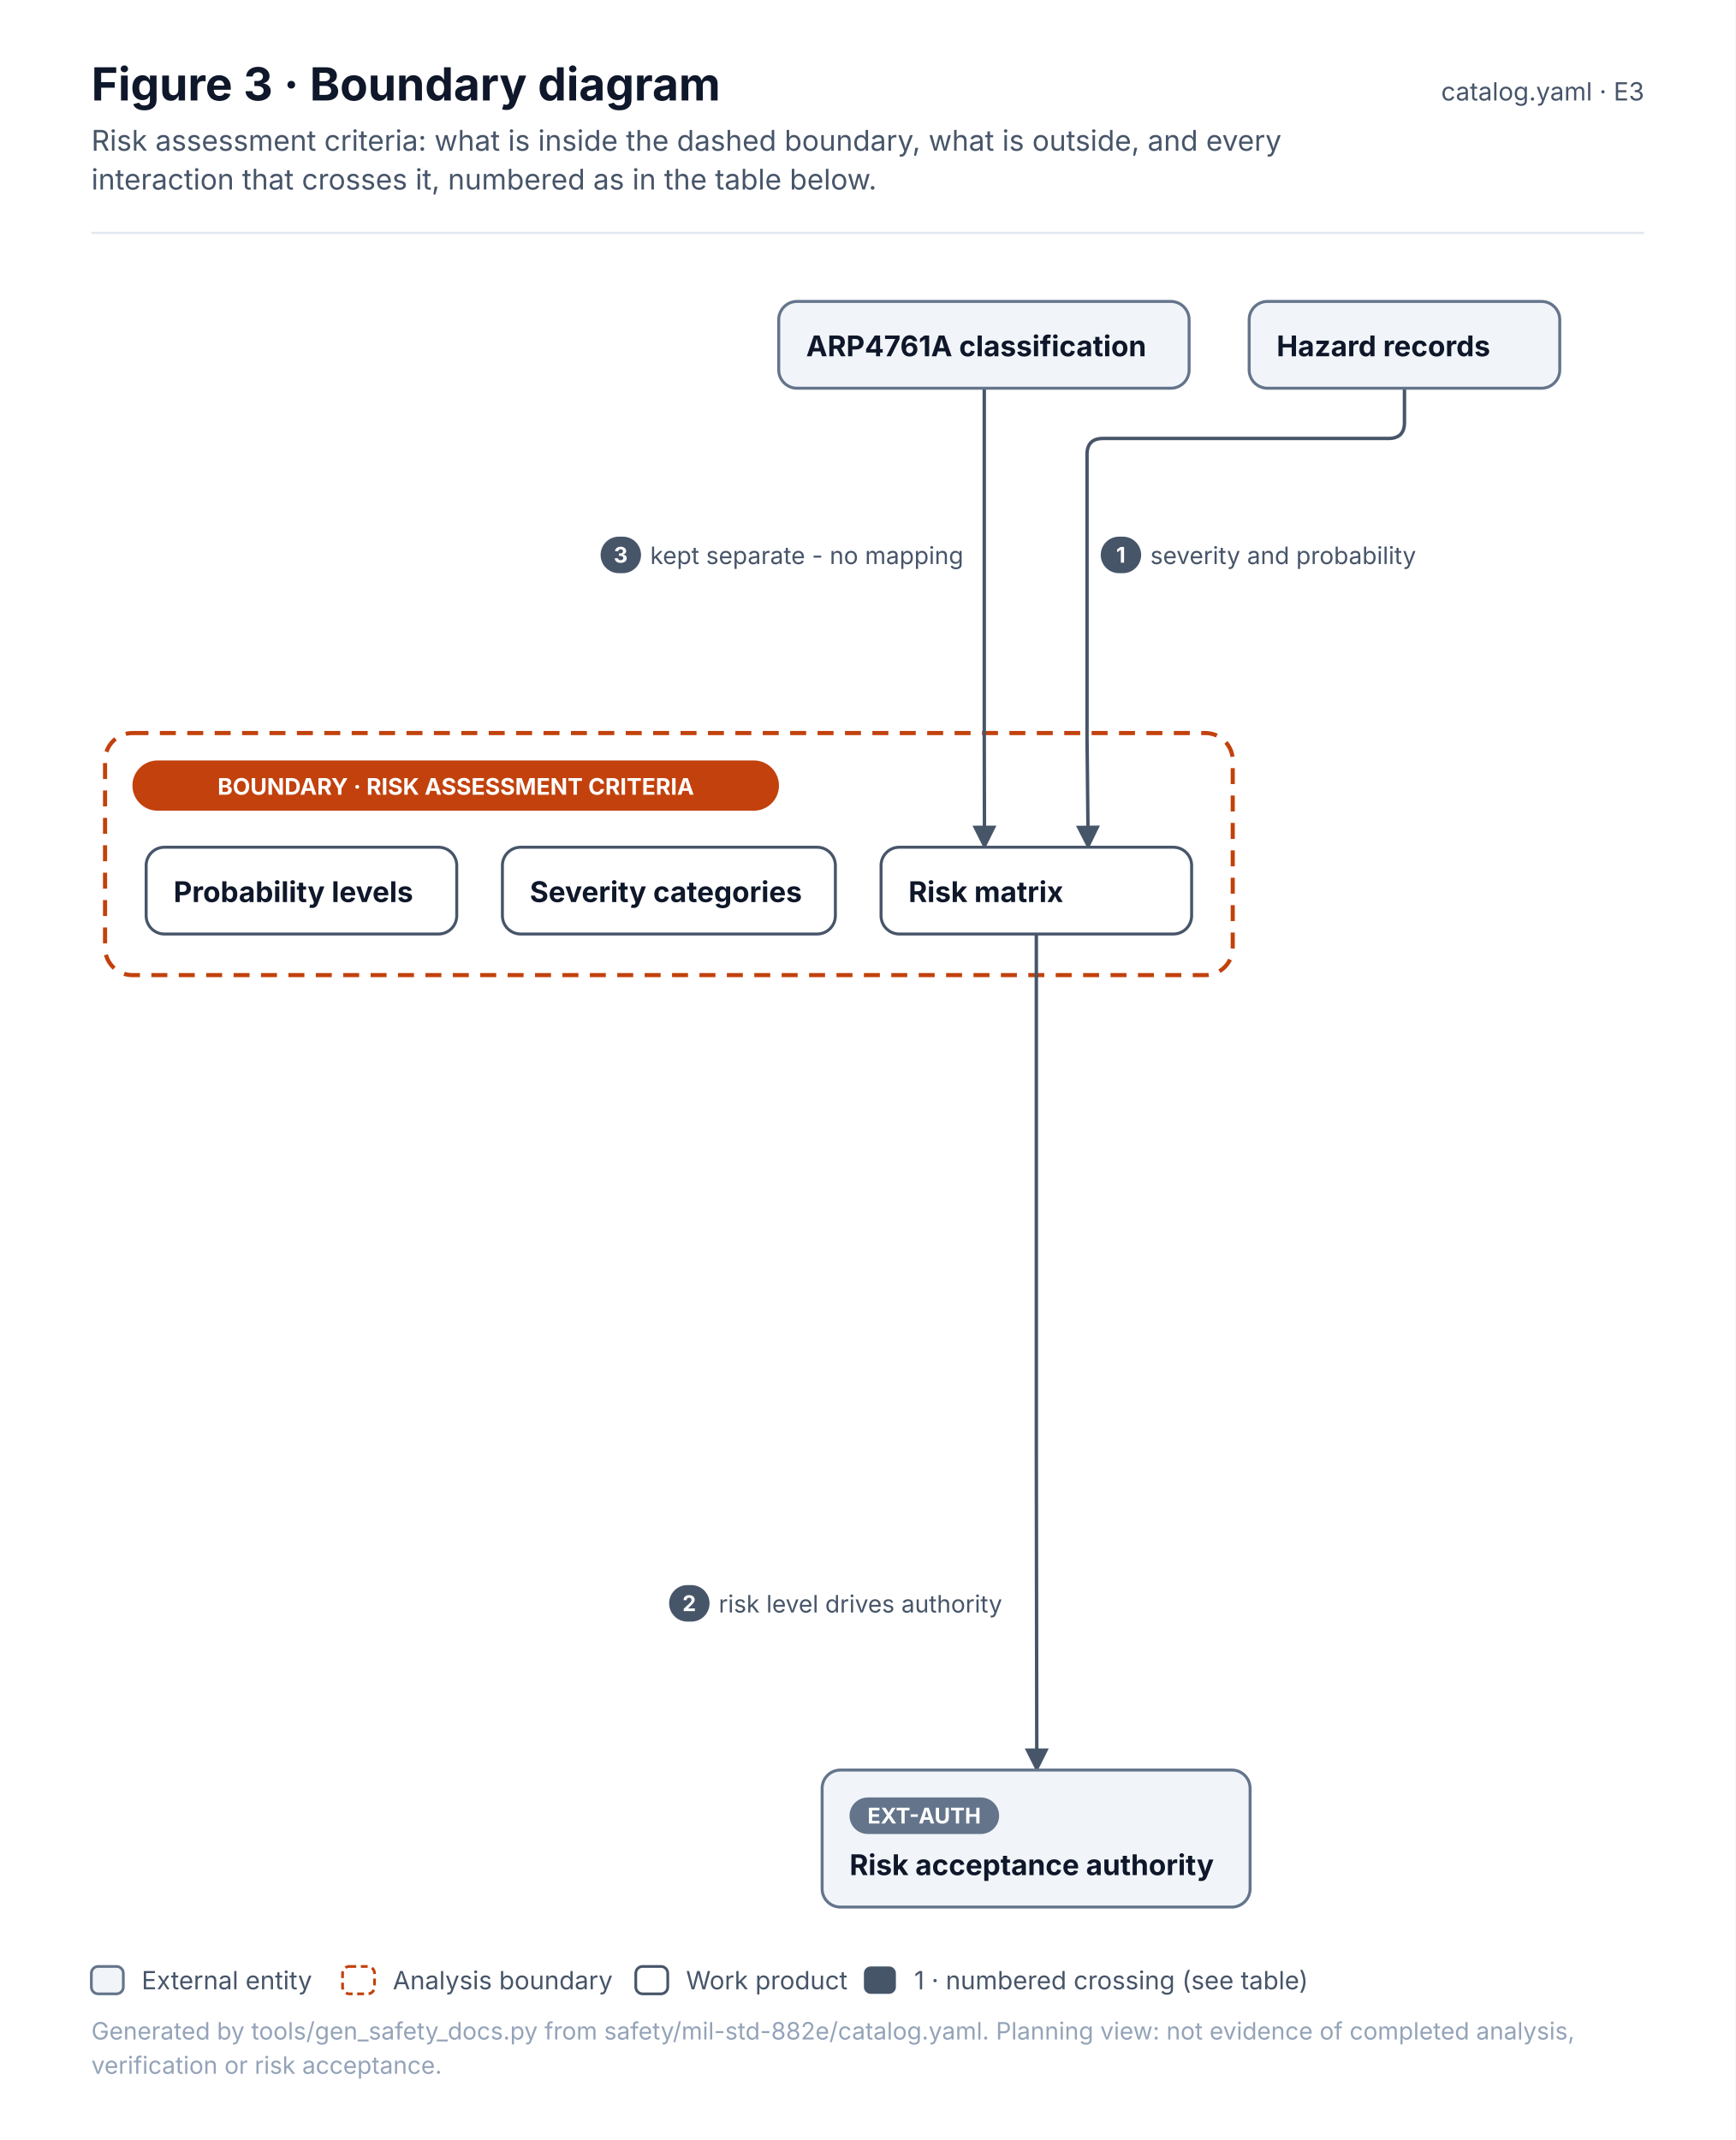
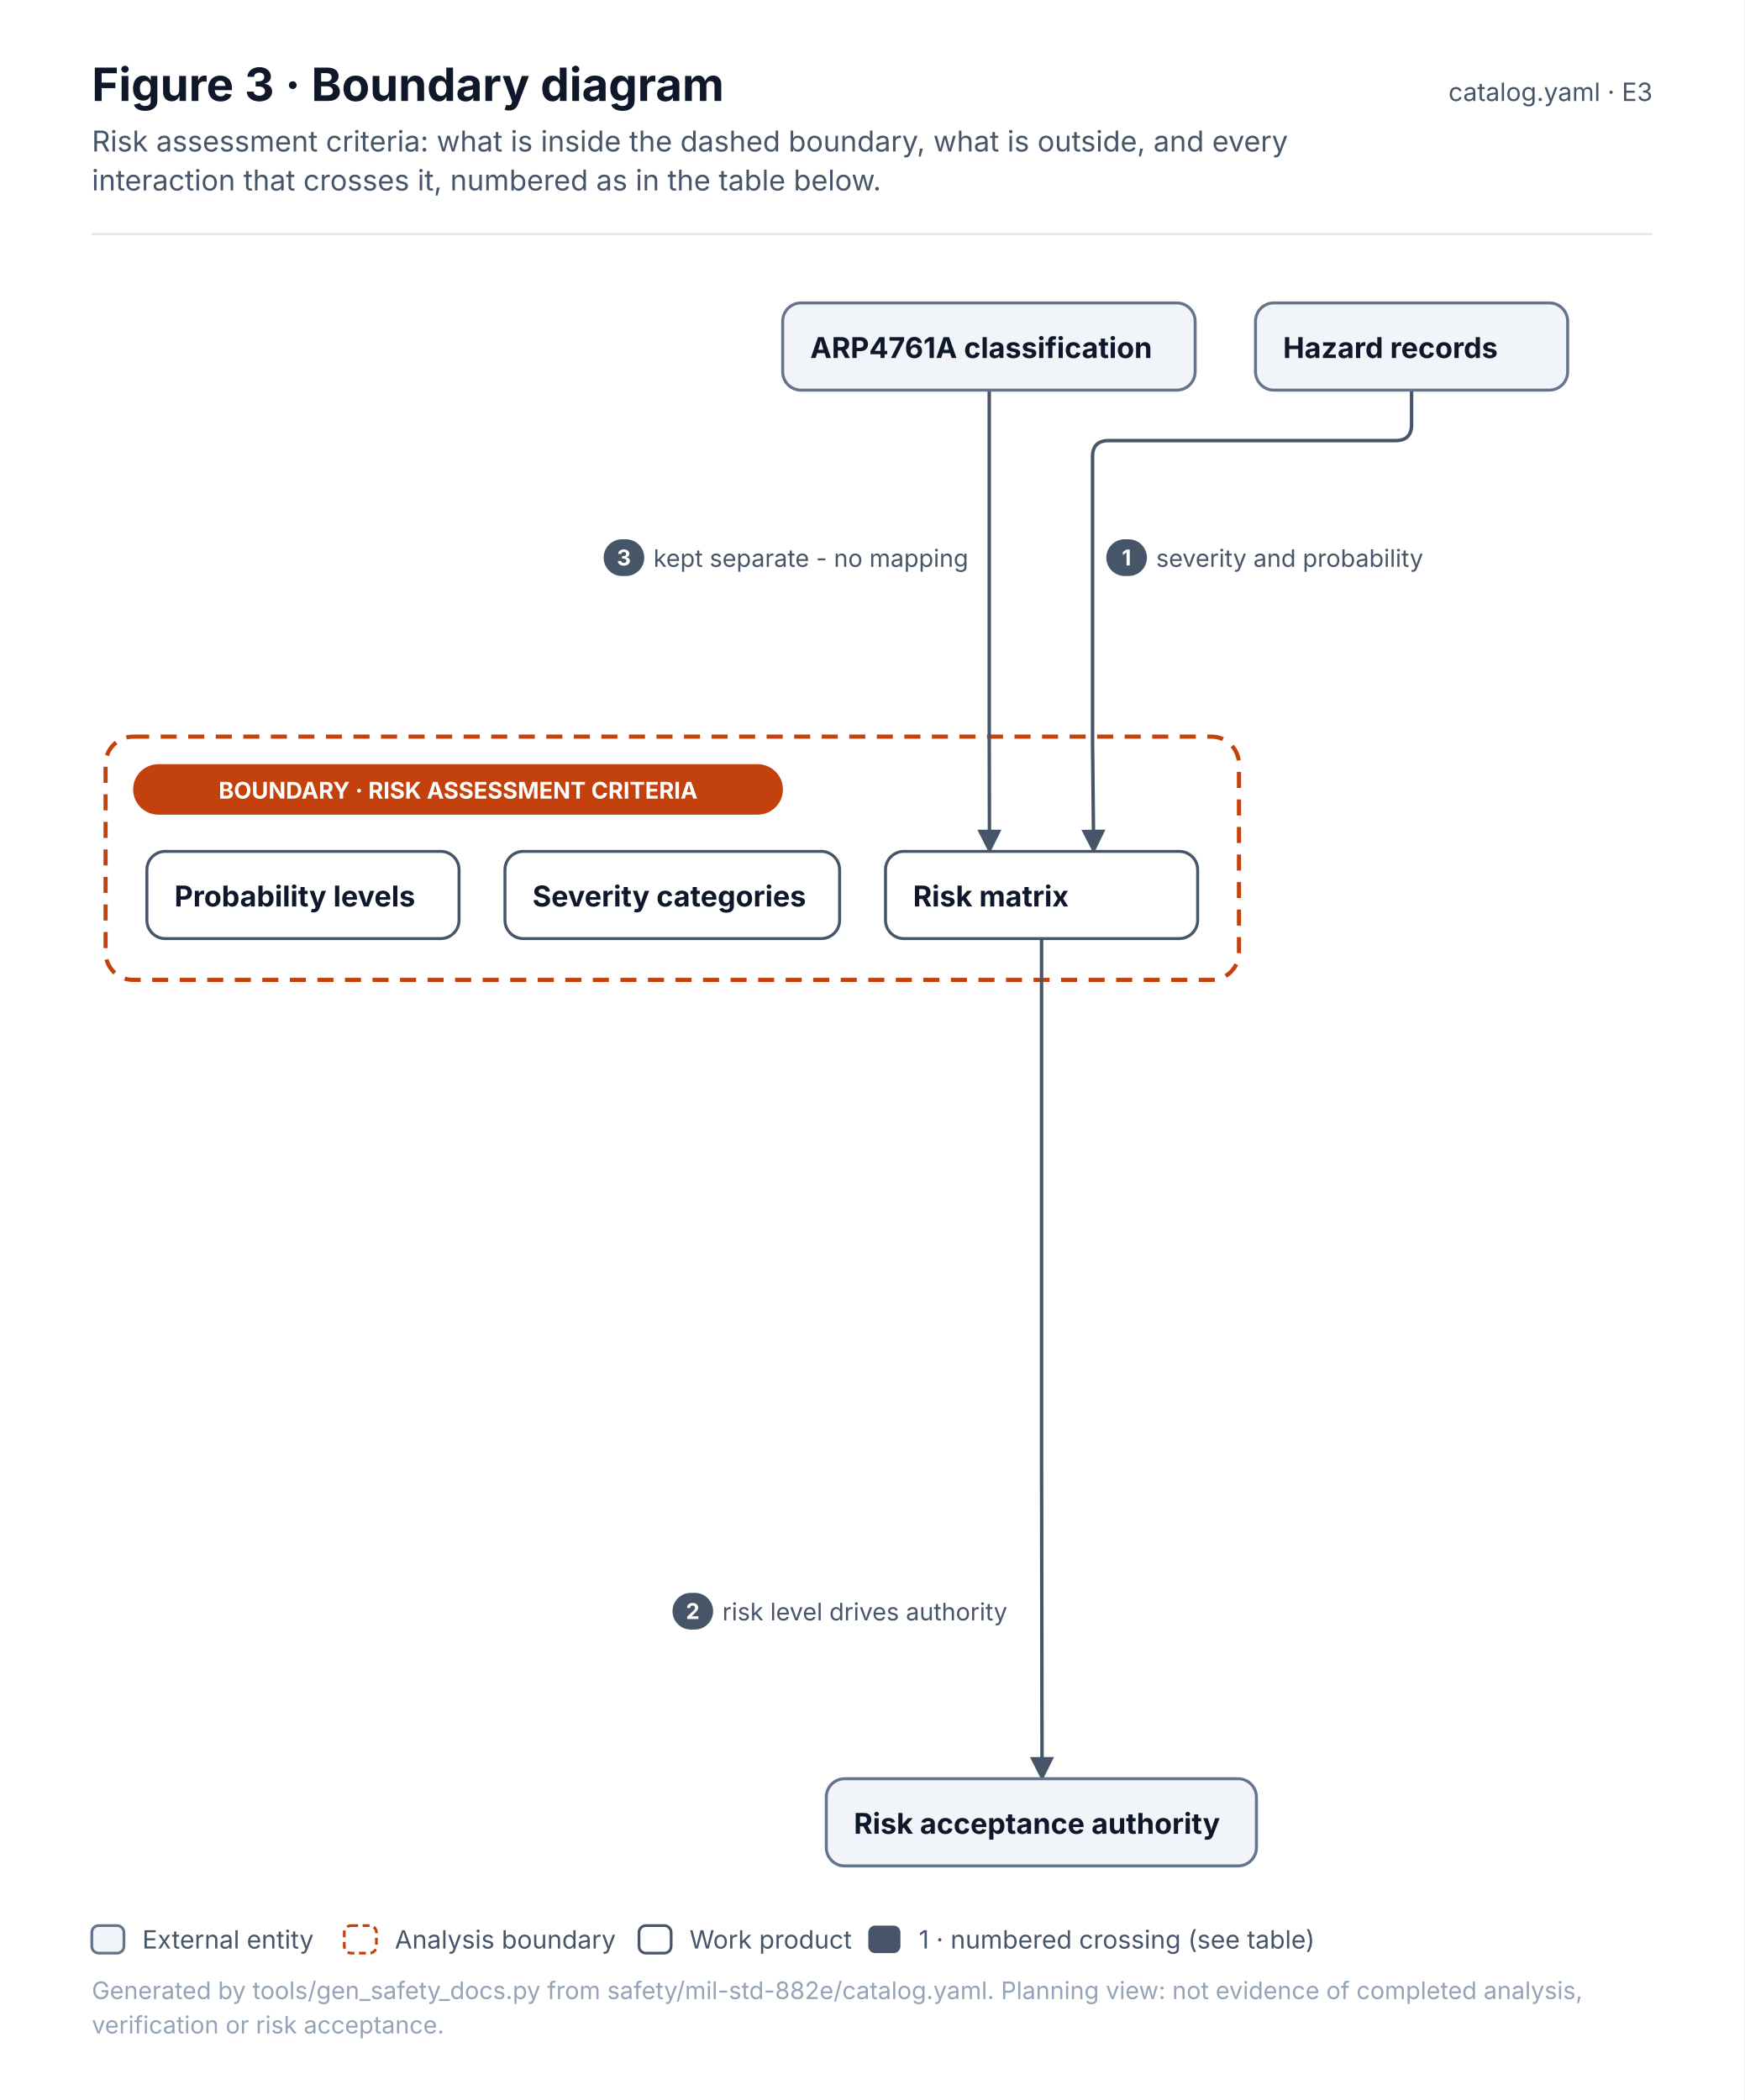
- <svg xmlns="http://www.w3.org/2000/svg" width="760" height="937.1" viewBox="0 0 760 937.1" font-family="Inter, 'Segoe UI', Helvetica, Arial, sans-serif" role="img">
+ <svg xmlns="http://www.w3.org/2000/svg" width="760" height="915.1" viewBox="0 0 760 915.1" font-family="Inter, 'Segoe UI', Helvetica, Arial, sans-serif" role="img">
  <defs>
    <pattern id="hatch" patternUnits="userSpaceOnUse" width="6" height="6" patternTransform="rotate(45)">
      <rect width="6" height="6" fill="#F1F5F9" />
      <line x1="0" y1="0" x2="0" y2="6" stroke="#E2E8F0" stroke-width="2" />
    </pattern>
    <marker id="arr-ink" viewBox="0 0 10 10" refX="9" refY="5" markerWidth="7" markerHeight="7" orient="auto-start-reverse">
      <path d="M0 0 L10 5 L0 10 z" fill="#475569" />
    </marker>
    <marker id="dia-ink" viewBox="0 0 16 10" refX="15" refY="5" markerWidth="12" markerHeight="8" orient="auto-start-reverse">
      <path d="M1 5 L8 1 L15 5 L8 9 z" fill="#475569" />
    </marker>
    <marker id="tri-ink" viewBox="0 0 12 12" refX="11" refY="6" markerWidth="10" markerHeight="10" orient="auto-start-reverse">
      <path d="M1 1 L11 6 L1 11 z" fill="#FFFFFF" stroke="#475569" stroke-width="1.2" />
    </marker>
    <marker id="arr-system" viewBox="0 0 10 10" refX="9" refY="5" markerWidth="7" markerHeight="7" orient="auto-start-reverse">
      <path d="M0 0 L10 5 L0 10 z" fill="#4F46E5" />
    </marker>
    <marker id="dia-system" viewBox="0 0 16 10" refX="15" refY="5" markerWidth="12" markerHeight="8" orient="auto-start-reverse">
      <path d="M1 5 L8 1 L15 5 L8 9 z" fill="#4F46E5" />
    </marker>
    <marker id="tri-system" viewBox="0 0 12 12" refX="11" refY="6" markerWidth="10" markerHeight="10" orient="auto-start-reverse">
      <path d="M1 1 L11 6 L1 11 z" fill="#FFFFFF" stroke="#4F46E5" stroke-width="1.2" />
    </marker>
    <marker id="arr-software" viewBox="0 0 10 10" refX="9" refY="5" markerWidth="7" markerHeight="7" orient="auto-start-reverse">
      <path d="M0 0 L10 5 L0 10 z" fill="#0F766E" />
    </marker>
    <marker id="dia-software" viewBox="0 0 16 10" refX="15" refY="5" markerWidth="12" markerHeight="8" orient="auto-start-reverse">
      <path d="M1 5 L8 1 L15 5 L8 9 z" fill="#0F766E" />
    </marker>
    <marker id="tri-software" viewBox="0 0 12 12" refX="11" refY="6" markerWidth="10" markerHeight="10" orient="auto-start-reverse">
      <path d="M1 1 L11 6 L1 11 z" fill="#FFFFFF" stroke="#0F766E" stroke-width="1.2" />
    </marker>
    <marker id="arr-safety" viewBox="0 0 10 10" refX="9" refY="5" markerWidth="7" markerHeight="7" orient="auto-start-reverse">
      <path d="M0 0 L10 5 L0 10 z" fill="#C2410C" />
    </marker>
    <marker id="dia-safety" viewBox="0 0 16 10" refX="15" refY="5" markerWidth="12" markerHeight="8" orient="auto-start-reverse">
      <path d="M1 5 L8 1 L15 5 L8 9 z" fill="#C2410C" />
    </marker>
    <marker id="tri-safety" viewBox="0 0 12 12" refX="11" refY="6" markerWidth="10" markerHeight="10" orient="auto-start-reverse">
      <path d="M1 1 L11 6 L1 11 z" fill="#FFFFFF" stroke="#C2410C" stroke-width="1.2" />
    </marker>
    <marker id="arr-interface" viewBox="0 0 10 10" refX="9" refY="5" markerWidth="7" markerHeight="7" orient="auto-start-reverse">
      <path d="M0 0 L10 5 L0 10 z" fill="#7C3AED" />
    </marker>
    <marker id="dia-interface" viewBox="0 0 16 10" refX="15" refY="5" markerWidth="12" markerHeight="8" orient="auto-start-reverse">
      <path d="M1 5 L8 1 L15 5 L8 9 z" fill="#7C3AED" />
    </marker>
    <marker id="tri-interface" viewBox="0 0 12 12" refX="11" refY="6" markerWidth="10" markerHeight="10" orient="auto-start-reverse">
      <path d="M1 1 L11 6 L1 11 z" fill="#FFFFFF" stroke="#7C3AED" stroke-width="1.2" />
    </marker>
    <marker id="arr-external" viewBox="0 0 10 10" refX="9" refY="5" markerWidth="7" markerHeight="7" orient="auto-start-reverse">
      <path d="M0 0 L10 5 L0 10 z" fill="#64748B" />
    </marker>
    <marker id="dia-external" viewBox="0 0 16 10" refX="15" refY="5" markerWidth="12" markerHeight="8" orient="auto-start-reverse">
      <path d="M1 5 L8 1 L15 5 L8 9 z" fill="#64748B" />
    </marker>
    <marker id="tri-external" viewBox="0 0 12 12" refX="11" refY="6" markerWidth="10" markerHeight="10" orient="auto-start-reverse">
      <path d="M1 1 L11 6 L1 11 z" fill="#FFFFFF" stroke="#64748B" stroke-width="1.2" />
    </marker>
    <marker id="arr-work" viewBox="0 0 10 10" refX="9" refY="5" markerWidth="7" markerHeight="7" orient="auto-start-reverse">
      <path d="M0 0 L10 5 L0 10 z" fill="#475569" />
    </marker>
    <marker id="dia-work" viewBox="0 0 16 10" refX="15" refY="5" markerWidth="12" markerHeight="8" orient="auto-start-reverse">
      <path d="M1 5 L8 1 L15 5 L8 9 z" fill="#475569" />
    </marker>
    <marker id="tri-work" viewBox="0 0 12 12" refX="11" refY="6" markerWidth="10" markerHeight="10" orient="auto-start-reverse">
      <path d="M1 1 L11 6 L1 11 z" fill="#FFFFFF" stroke="#475569" stroke-width="1.2" />
    </marker>
    <marker id="arr-muted" viewBox="0 0 10 10" refX="9" refY="5" markerWidth="7" markerHeight="7" orient="auto-start-reverse">
      <path d="M0 0 L10 5 L0 10 z" fill="#94A3B8" />
    </marker>
    <marker id="dia-muted" viewBox="0 0 16 10" refX="15" refY="5" markerWidth="12" markerHeight="8" orient="auto-start-reverse">
      <path d="M1 5 L8 1 L15 5 L8 9 z" fill="#94A3B8" />
    </marker>
    <marker id="tri-muted" viewBox="0 0 12 12" refX="11" refY="6" markerWidth="10" markerHeight="10" orient="auto-start-reverse">
      <path d="M1 1 L11 6 L1 11 z" fill="#FFFFFF" stroke="#94A3B8" stroke-width="1.2" />
    </marker>
    <marker id="arr-current" viewBox="0 0 10 10" refX="9" refY="5" markerWidth="7" markerHeight="7" orient="auto-start-reverse">
      <path d="M0 0 L10 5 L0 10 z" fill="#0F172A" />
    </marker>
    <marker id="dia-current" viewBox="0 0 16 10" refX="15" refY="5" markerWidth="12" markerHeight="8" orient="auto-start-reverse">
      <path d="M1 5 L8 1 L15 5 L8 9 z" fill="#0F172A" />
    </marker>
    <marker id="tri-current" viewBox="0 0 12 12" refX="11" refY="6" markerWidth="10" markerHeight="10" orient="auto-start-reverse">
      <path d="M1 1 L11 6 L1 11 z" fill="#FFFFFF" stroke="#0F172A" stroke-width="1.2" />
    </marker>
    <marker id="arr-ok" viewBox="0 0 10 10" refX="9" refY="5" markerWidth="7" markerHeight="7" orient="auto-start-reverse">
      <path d="M0 0 L10 5 L0 10 z" fill="#2E9E6A" />
    </marker>
    <marker id="dia-ok" viewBox="0 0 16 10" refX="15" refY="5" markerWidth="12" markerHeight="8" orient="auto-start-reverse">
      <path d="M1 5 L8 1 L15 5 L8 9 z" fill="#2E9E6A" />
    </marker>
    <marker id="tri-ok" viewBox="0 0 12 12" refX="11" refY="6" markerWidth="10" markerHeight="10" orient="auto-start-reverse">
      <path d="M1 1 L11 6 L1 11 z" fill="#FFFFFF" stroke="#2E9E6A" stroke-width="1.2" />
    </marker>
    <marker id="arr-amber" viewBox="0 0 10 10" refX="9" refY="5" markerWidth="7" markerHeight="7" orient="auto-start-reverse">
      <path d="M0 0 L10 5 L0 10 z" fill="#D97706" />
    </marker>
    <marker id="dia-amber" viewBox="0 0 16 10" refX="15" refY="5" markerWidth="12" markerHeight="8" orient="auto-start-reverse">
      <path d="M1 5 L8 1 L15 5 L8 9 z" fill="#D97706" />
    </marker>
    <marker id="tri-amber" viewBox="0 0 12 12" refX="11" refY="6" markerWidth="10" markerHeight="10" orient="auto-start-reverse">
      <path d="M1 1 L11 6 L1 11 z" fill="#FFFFFF" stroke="#D97706" stroke-width="1.2" />
    </marker>
    <marker id="arr-red" viewBox="0 0 10 10" refX="9" refY="5" markerWidth="7" markerHeight="7" orient="auto-start-reverse">
      <path d="M0 0 L10 5 L0 10 z" fill="#D2553F" />
    </marker>
    <marker id="dia-red" viewBox="0 0 16 10" refX="15" refY="5" markerWidth="12" markerHeight="8" orient="auto-start-reverse">
      <path d="M1 5 L8 1 L15 5 L8 9 z" fill="#D2553F" />
    </marker>
    <marker id="tri-red" viewBox="0 0 12 12" refX="11" refY="6" markerWidth="10" markerHeight="10" orient="auto-start-reverse">
      <path d="M1 1 L11 6 L1 11 z" fill="#FFFFFF" stroke="#D2553F" stroke-width="1.2" />
    </marker>
  </defs>
-   <rect x="0" y="0" width="760" height="937.1" rx="0" fill="#FFFFFF" stroke="none" stroke-width="0" />
+   <rect x="0" y="0" width="760" height="915.1" rx="0" fill="#FFFFFF" stroke="none" stroke-width="0" />
  <text x="40" y="44" font-size="20" fill="#0F172A" font-weight="700">Figure 3 · Boundary diagram</text>
  <text x="40" y="66" font-size="12.5" fill="#475569">Risk assessment criteria: what is inside the dashed boundary, what is outside, and every</text>
  <text x="40" y="83" font-size="12.5" fill="#475569">interaction that crosses it, numbered as in the table below.</text>
  <text x="720" y="44" font-size="11" fill="#475569" text-anchor="end">catalog.yaml · E3</text>
  <line x1="40" y1="102" x2="720" y2="102" stroke="#E2E8F0" stroke-width="1" />
  <g transform="translate(40 126)">
    <rect x="6" y="195" width="493.8" height="106" rx="12" fill="none" stroke="#C2410C" stroke-width="1.8" stroke-dasharray="7 5" />
    <path d="M575 44 L575 59 Q575 66 568 66 L443 66 Q436 66 436 73 L436 183 Q436 190 436 197 L436.5 245" stroke="#475569" stroke-width="1.5" fill="none" stroke-linejoin="round" stroke-linecap="round" marker-end="url(#arr-ink)" />
    <path d="M413.8 283 L413.8 496.1 Q413.8 503.1 413.8 510.1 L414 649.1" stroke="#475569" stroke-width="1.5" fill="none" stroke-linejoin="round" stroke-linecap="round" marker-end="url(#arr-ink)" />
    <path d="M391 44 L391 183 Q391 190 391 197 L391.1 245" stroke="#475569" stroke-width="1.5" fill="none" stroke-linejoin="round" stroke-linecap="round" marker-end="url(#arr-ink)" />
    <rect x="18" y="207" width="283.1" height="22" rx="11" fill="#C2410C" stroke="none" stroke-width="0" />
    <text x="159.6" y="222" font-size="10" fill="#FFFFFF" font-weight="700" text-anchor="middle">BOUNDARY · RISK ASSESSMENT CRITERIA</text>
    <rect x="301" y="6" width="179.7" height="38" rx="8" fill="#F1F5F9" stroke="#64748B" stroke-width="1.3" />
    <text x="313" y="30" font-size="12.5" fill="#0F172A" font-weight="700">ARP4761A classification</text>
    <rect x="507" y="6" width="136" height="38" rx="8" fill="#F1F5F9" stroke="#64748B" stroke-width="1.3" />
    <text x="519" y="30" font-size="12.5" fill="#0F172A" font-weight="700">Hazard records</text>
    <rect x="180" y="245" width="145.8" height="38" rx="8" fill="#FFFFFF" stroke="#475569" stroke-width="1.3" />
    <text x="192" y="269" font-size="12.5" fill="#0F172A" font-weight="700">Severity categories</text>
    <rect x="24" y="245" width="136" height="38" rx="8" fill="#FFFFFF" stroke="#475569" stroke-width="1.3" />
    <text x="36" y="269" font-size="12.5" fill="#0F172A" font-weight="700">Probability levels</text>
    <rect x="345.8" y="245" width="136" height="38" rx="8" fill="#FFFFFF" stroke="#475569" stroke-width="1.3" />
    <text x="357.8" y="269" font-size="12.5" fill="#0F172A" font-weight="700">Risk matrix</text>
-     <rect x="320" y="649.1" width="187.4" height="60" rx="8" fill="#F1F5F9" stroke="#64748B" stroke-width="1.3" />
-     <rect x="332" y="661.1" width="65.5" height="16" rx="8.0" fill="#64748B" stroke="none" stroke-width="1" />
-     <text x="364.7" y="672.5" font-size="9.5" fill="#FFFFFF" font-weight="700" text-anchor="middle">EXT-AUTH</text>
-     <text x="332" y="695.1" font-size="12.5" fill="#0F172A" font-weight="700">Risk acceptance authority</text>
+     <rect x="320" y="649.1" width="187.4" height="38" rx="8" fill="#F1F5F9" stroke="#64748B" stroke-width="1.3" />
+     <text x="332" y="673.1" font-size="12.5" fill="#0F172A" font-weight="700">Risk acceptance authority</text>
    <rect x="439" y="108" width="151" height="18" rx="4" fill="#FFFFFF" stroke="none" stroke-width="0" opacity="0.92" />
    <rect x="442" y="109" width="17.7" height="16" rx="8.0" fill="#475569" stroke="none" stroke-width="1" />
    <text x="450.8" y="120.4" font-size="9.5" fill="#FFFFFF" font-weight="700" text-anchor="middle">1</text>
    <text x="463.7" y="121" font-size="10.5" fill="#475569">severity and probability</text>
    <rect x="250" y="567.1" width="161.5" height="18" rx="4" fill="#FFFFFF" stroke="none" stroke-width="0" opacity="0.92" />
    <rect x="253" y="568.1" width="17.7" height="16" rx="8.0" fill="#475569" stroke="none" stroke-width="1" />
    <text x="261.8" y="579.5" font-size="9.5" fill="#FFFFFF" font-weight="700" text-anchor="middle">2</text>
    <text x="274.7" y="580.1" font-size="10.5" fill="#475569">risk level drives authority</text>
    <rect x="220" y="108" width="168.6" height="18" rx="4" fill="#FFFFFF" stroke="none" stroke-width="0" opacity="0.92" />
    <rect x="223" y="109" width="17.7" height="16" rx="8.0" fill="#475569" stroke="none" stroke-width="1" />
    <text x="231.8" y="120.4" font-size="9.5" fill="#FFFFFF" font-weight="700" text-anchor="middle">3</text>
    <text x="244.7" y="121" font-size="10.5" fill="#475569">kept separate - no mapping</text>
  </g>
-   <rect x="40" y="861.1" width="14" height="12" rx="3" fill="#F1F5F9" stroke="#64748B" stroke-width="1.2" />
-   <text x="62" y="871.1" font-size="11" fill="#475569">External entity</text>
-   <rect x="150" y="861.1" width="14" height="12" rx="3" fill="none" stroke="#C2410C" stroke-width="1.2" stroke-dasharray="3 2" />
-   <text x="172" y="871.1" font-size="11" fill="#475569">Analysis boundary</text>
-   <rect x="278.4" y="861.1" width="14" height="12" rx="3" fill="#FFFFFF" stroke="#475569" stroke-width="1.2" />
-   <text x="300.4" y="871.1" font-size="11" fill="#475569">Work product</text>
-   <rect x="378.3" y="861.1" width="14" height="12" rx="3" fill="#475569" stroke="none" stroke-width="1.2" />
-   <text x="400.3" y="871.1" font-size="11" fill="#475569">1 · numbered crossing (see table)</text>
-   <text x="40" y="893.1" font-size="10.5" fill="#94A3B8">Generated by tools/gen_safety_docs.py from safety/mil-std-882e/catalog.yaml. Planning view: not evidence of completed analysis,</text>
-   <text x="40" y="908.1" font-size="10.5" fill="#94A3B8">verification or risk acceptance.</text>
+   <rect x="40" y="839.1" width="14" height="12" rx="3" fill="#F1F5F9" stroke="#64748B" stroke-width="1.2" />
+   <text x="62" y="849.1" font-size="11" fill="#475569">External entity</text>
+   <rect x="150" y="839.1" width="14" height="12" rx="3" fill="none" stroke="#C2410C" stroke-width="1.2" stroke-dasharray="3 2" />
+   <text x="172" y="849.1" font-size="11" fill="#475569">Analysis boundary</text>
+   <rect x="278.4" y="839.1" width="14" height="12" rx="3" fill="#FFFFFF" stroke="#475569" stroke-width="1.2" />
+   <text x="300.4" y="849.1" font-size="11" fill="#475569">Work product</text>
+   <rect x="378.3" y="839.1" width="14" height="12" rx="3" fill="#475569" stroke="none" stroke-width="1.2" />
+   <text x="400.3" y="849.1" font-size="11" fill="#475569">1 · numbered crossing (see table)</text>
+   <text x="40" y="871.1" font-size="10.5" fill="#94A3B8">Generated by tools/gen_safety_docs.py from safety/mil-std-882e/catalog.yaml. Planning view: not evidence of completed analysis,</text>
+   <text x="40" y="886.1" font-size="10.5" fill="#94A3B8">verification or risk acceptance.</text>
</svg>
